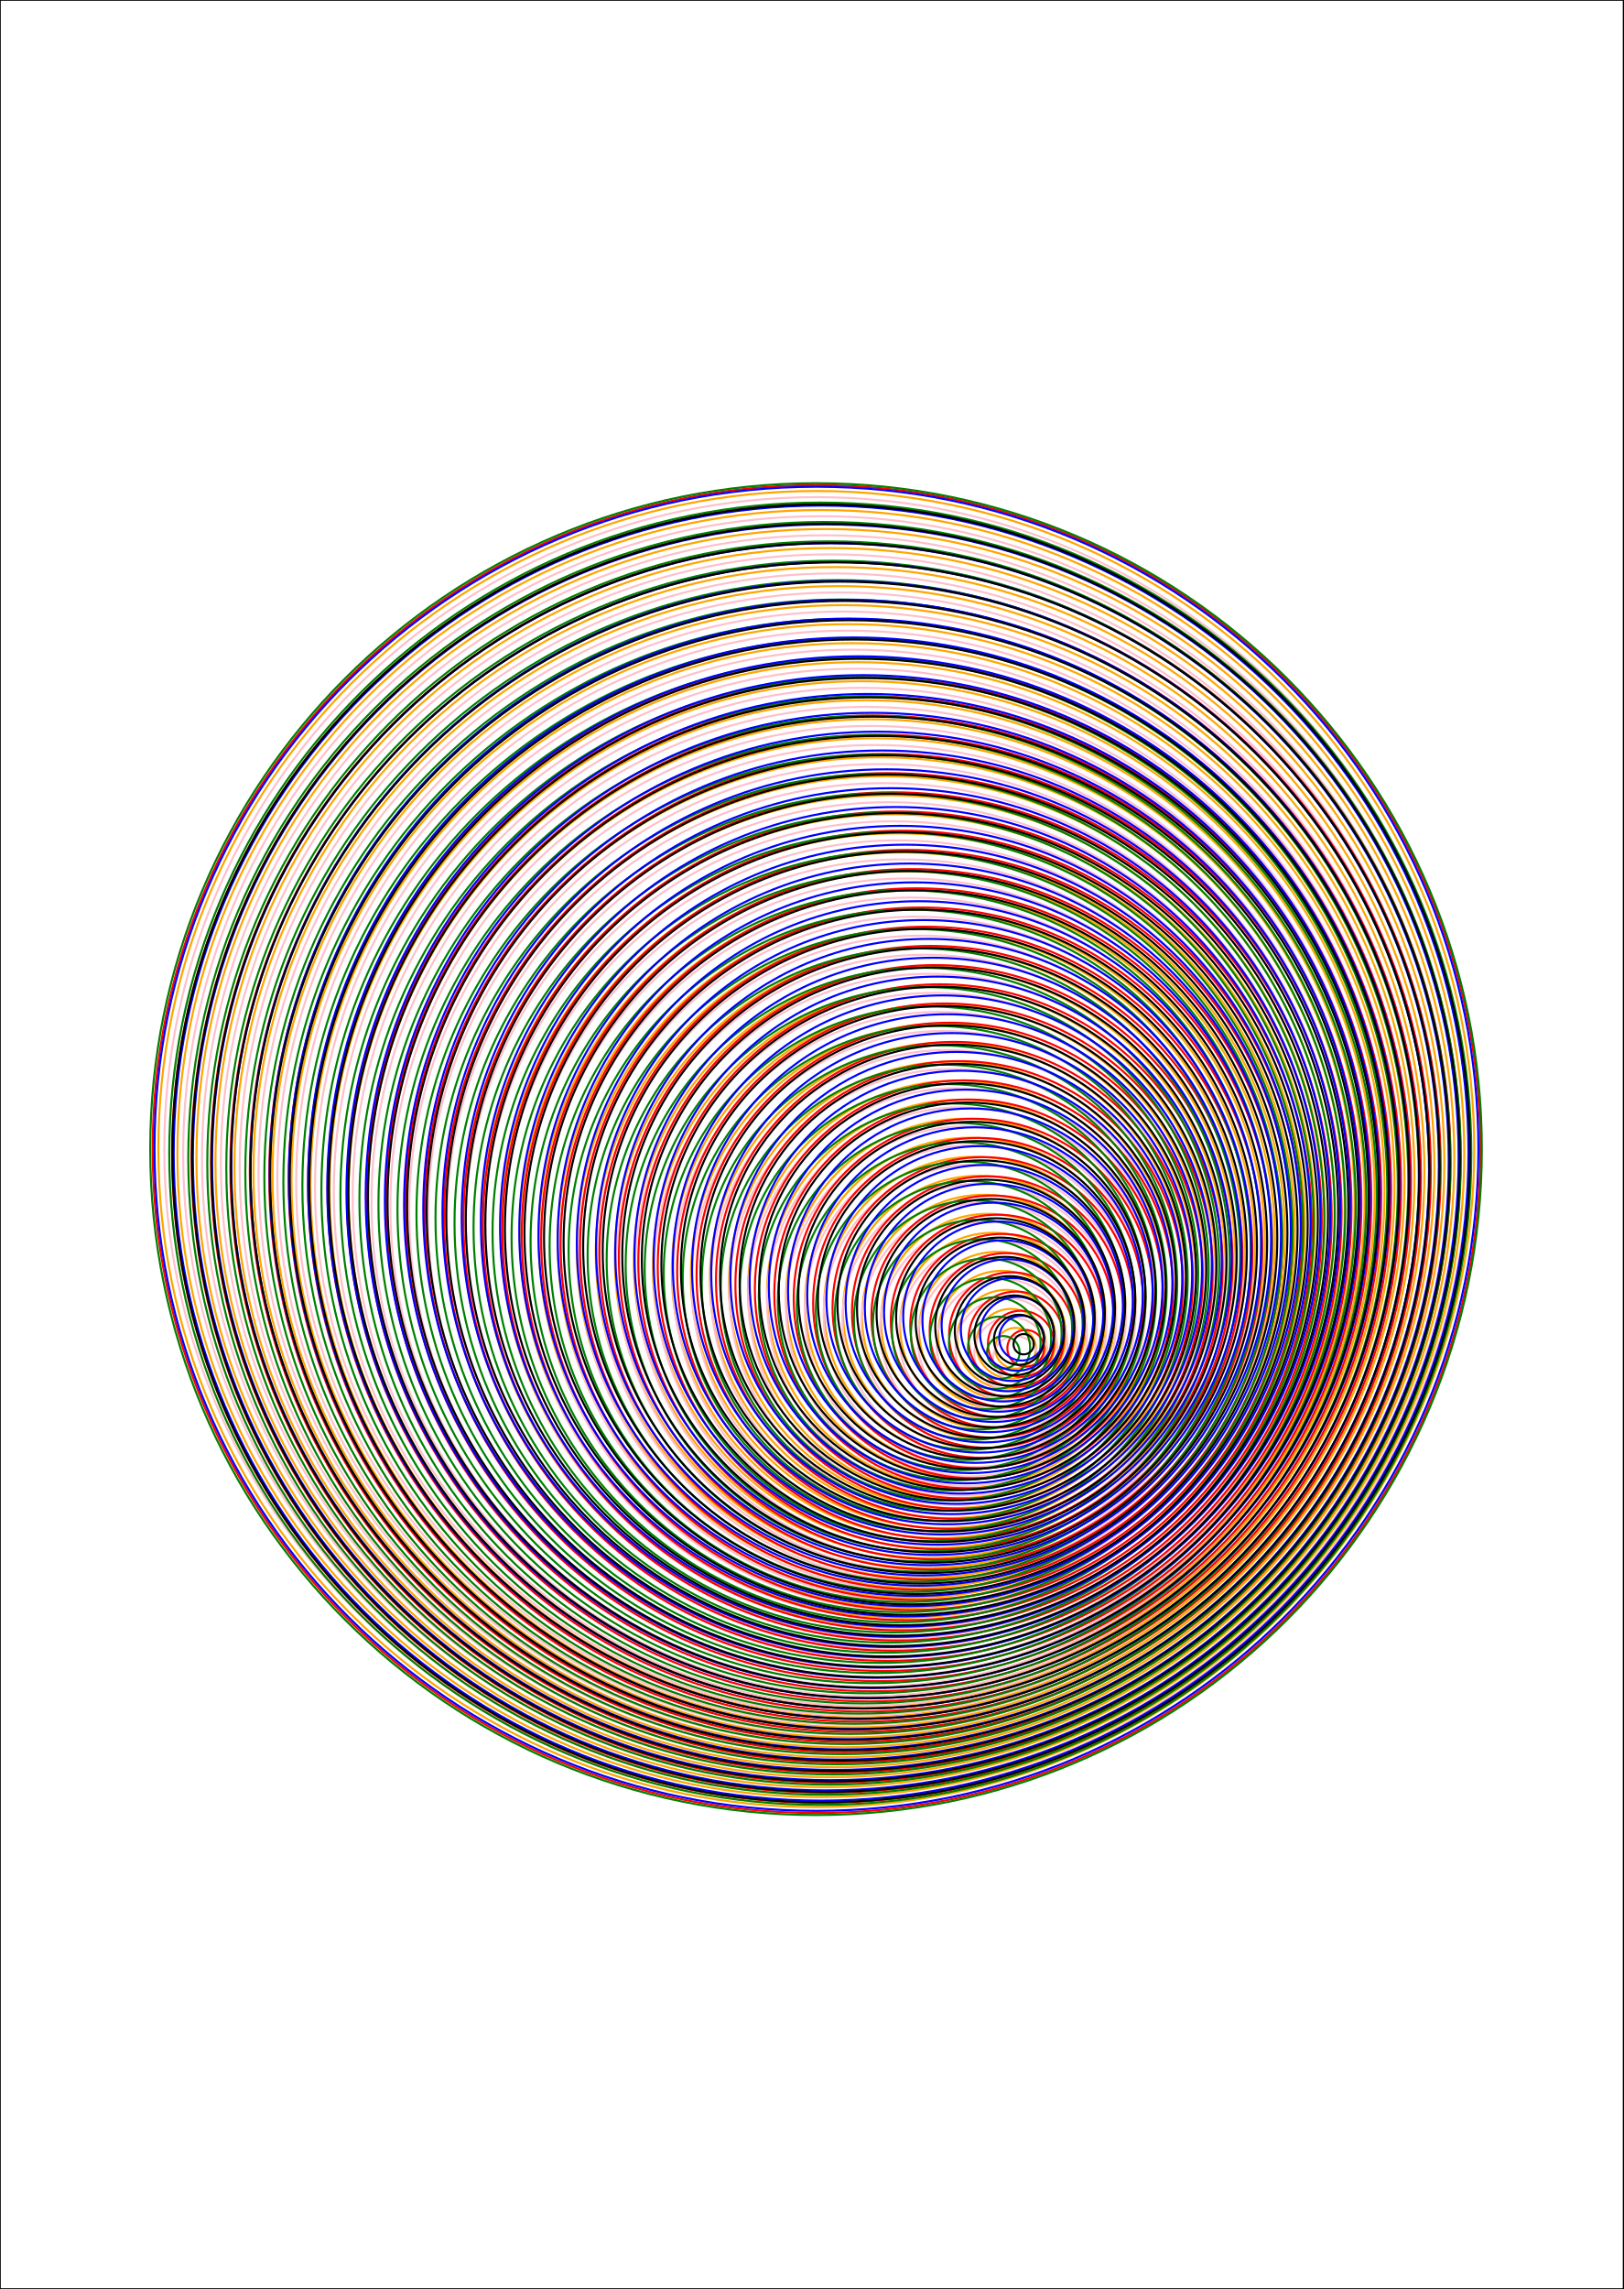
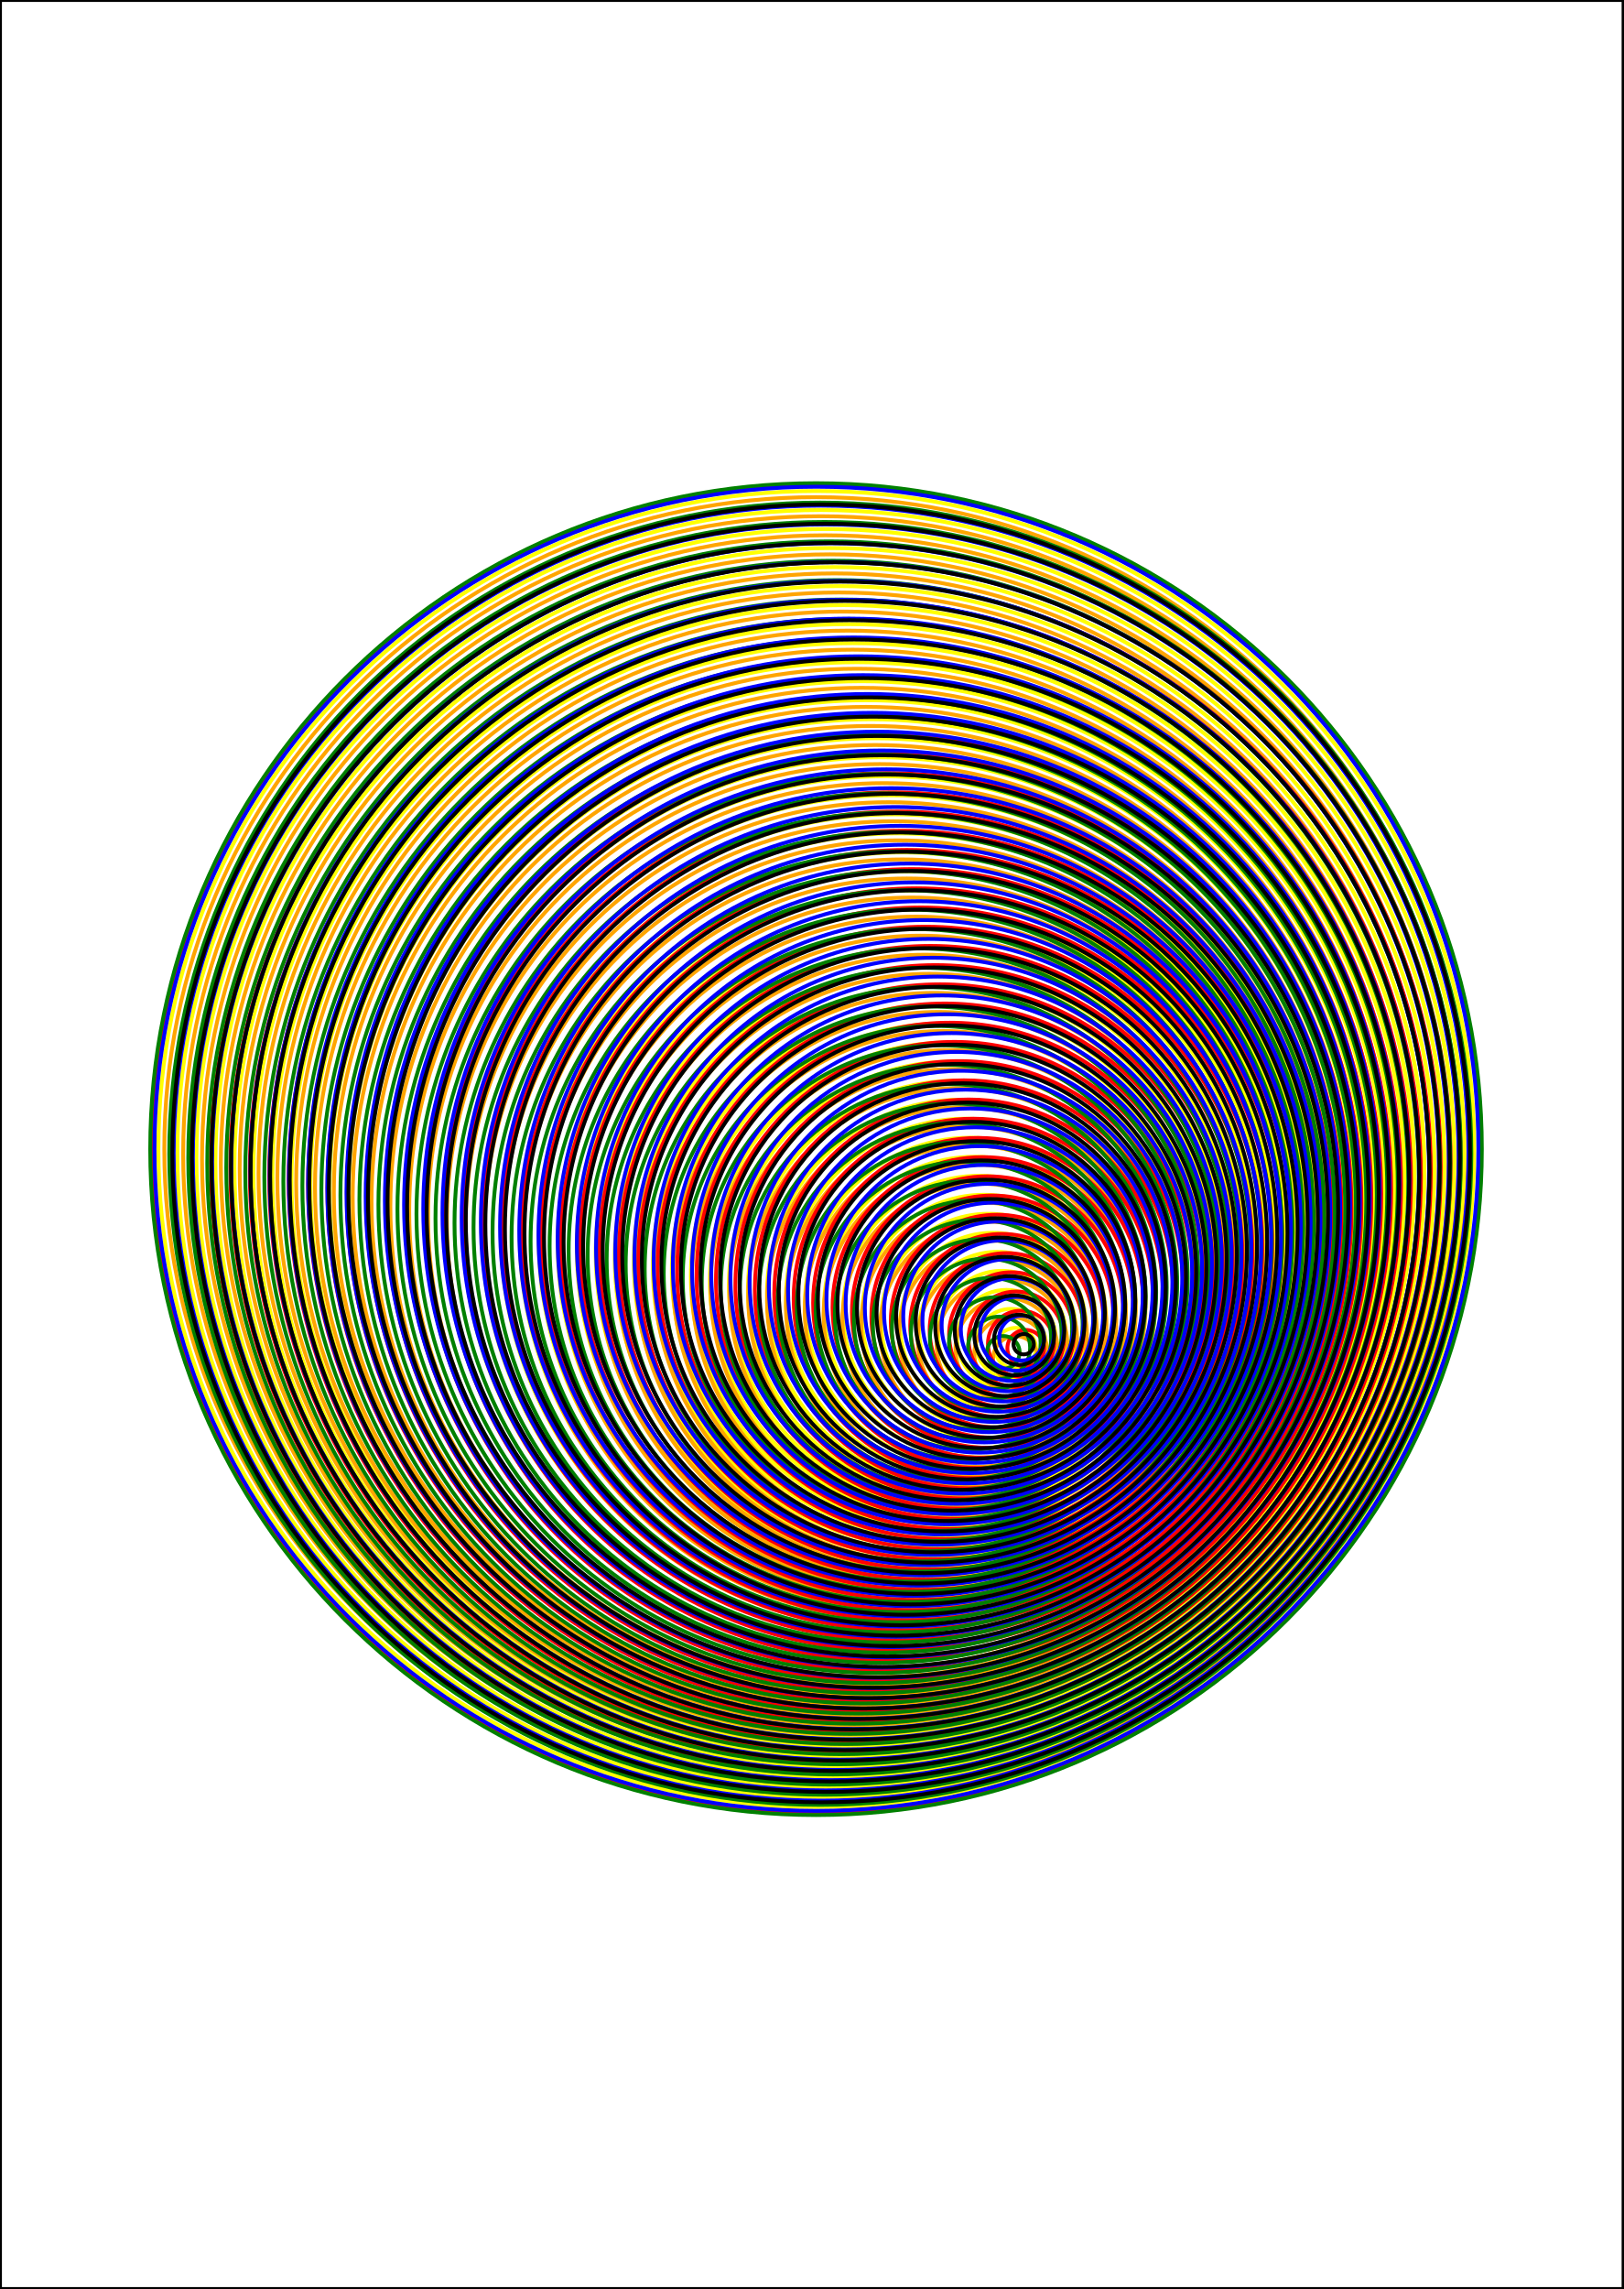
<svg xmlns="http://www.w3.org/2000/svg" height="1123.2px" viewBox="0 0 796.8 1123.2" width="796.8px">
-   <g fill="none" id="layer1" stroke="orange" stroke-width="1.0px">
+   <g fill="none" id="layer1" stroke="yellow" stroke-width="0.5mm">
    <circle cx="498.4" cy="661.6" r="10" />
    <circle cx="496.178" cy="659.378" r="17.111" />
    <circle cx="493.956" cy="657.156" r="24.222" />
    <circle cx="491.733" cy="654.933" r="31.333" />
    <circle cx="489.511" cy="652.711" r="38.444" />
    <circle cx="487.289" cy="650.489" r="45.556" />
    <circle cx="485.067" cy="648.267" r="52.667" />
    <circle cx="482.844" cy="646.044" r="59.778" />
    <circle cx="480.622" cy="643.822" r="66.889" />
    <circle cx="478.4" cy="641.6" r="74" />
    <circle cx="476.178" cy="639.378" r="81.111" />
    <circle cx="473.956" cy="637.156" r="88.222" />
    <circle cx="471.733" cy="634.933" r="95.333" />
    <circle cx="469.511" cy="632.711" r="102.444" />
    <circle cx="467.289" cy="630.489" r="109.556" />
    <circle cx="465.067" cy="628.267" r="116.667" />
    <circle cx="462.844" cy="626.044" r="123.778" />
    <circle cx="460.622" cy="623.822" r="130.889" />
    <circle cx="458.4" cy="621.6" r="138" />
    <circle cx="456.178" cy="619.378" r="145.111" />
    <circle cx="453.956" cy="617.156" r="152.222" />
    <circle cx="451.733" cy="614.933" r="159.333" />
    <circle cx="449.511" cy="612.711" r="166.444" />
    <circle cx="447.289" cy="610.489" r="173.556" />
    <circle cx="445.067" cy="608.267" r="180.667" />
    <circle cx="442.844" cy="606.044" r="187.778" />
    <circle cx="440.622" cy="603.822" r="194.889" />
    <circle cx="438.4" cy="601.6" r="202" />
    <circle cx="436.178" cy="599.378" r="209.111" />
    <circle cx="433.956" cy="597.156" r="216.222" />
    <circle cx="431.733" cy="594.933" r="223.333" />
    <circle cx="429.511" cy="592.711" r="230.444" />
    <circle cx="427.289" cy="590.489" r="237.556" />
    <circle cx="425.067" cy="588.267" r="244.667" />
    <circle cx="422.844" cy="586.044" r="251.778" />
    <circle cx="420.622" cy="583.822" r="258.889" />
    <circle cx="418.4" cy="581.6" r="266" />
    <circle cx="416.178" cy="579.378" r="273.111" />
    <circle cx="413.956" cy="577.156" r="280.222" />
    <circle cx="411.733" cy="574.933" r="287.333" />
    <circle cx="409.511" cy="572.711" r="294.444" />
    <circle cx="407.289" cy="570.489" r="301.556" />
    <circle cx="405.067" cy="568.267" r="308.667" />
    <circle cx="402.844" cy="566.044" r="315.778" />
    <circle cx="400.622" cy="563.822" r="322.889" />
  </g>
-   <g fill="none" id="layer2" stroke="pink" stroke-width="1.0px">
+   <g fill="none" id="layer2" stroke="orange" stroke-width="0.5mm">
    <circle cx="498.4" cy="666.6" r="11" />
    <circle cx="496.178" cy="664.267" r="18.022" />
    <circle cx="493.956" cy="661.933" r="25.044" />
    <circle cx="491.733" cy="659.6" r="32.067" />
    <circle cx="489.511" cy="657.267" r="39.089" />
    <circle cx="487.289" cy="654.933" r="46.111" />
    <circle cx="485.067" cy="652.6" r="53.133" />
    <circle cx="482.844" cy="650.267" r="60.156" />
    <circle cx="480.622" cy="647.933" r="67.178" />
    <circle cx="478.4" cy="645.6" r="74.2" />
    <circle cx="476.178" cy="643.267" r="81.222" />
    <circle cx="473.956" cy="640.933" r="88.244" />
    <circle cx="471.733" cy="638.6" r="95.267" />
    <circle cx="469.511" cy="636.267" r="102.289" />
    <circle cx="467.289" cy="633.933" r="109.311" />
    <circle cx="465.067" cy="631.6" r="116.333" />
    <circle cx="462.844" cy="629.267" r="123.356" />
    <circle cx="460.622" cy="626.933" r="130.378" />
    <circle cx="458.4" cy="624.6" r="137.4" />
    <circle cx="456.178" cy="622.267" r="144.422" />
    <circle cx="453.956" cy="619.933" r="151.444" />
    <circle cx="451.733" cy="617.6" r="158.467" />
    <circle cx="449.511" cy="615.267" r="165.489" />
    <circle cx="447.289" cy="612.933" r="172.511" />
    <circle cx="445.067" cy="610.6" r="179.533" />
    <circle cx="442.844" cy="608.267" r="186.556" />
    <circle cx="440.622" cy="605.933" r="193.578" />
    <circle cx="438.4" cy="603.6" r="200.6" />
    <circle cx="436.178" cy="601.267" r="207.622" />
    <circle cx="433.956" cy="598.933" r="214.644" />
    <circle cx="431.733" cy="596.6" r="221.667" />
    <circle cx="429.511" cy="594.267" r="228.689" />
    <circle cx="427.289" cy="591.933" r="235.711" />
    <circle cx="425.067" cy="589.6" r="242.733" />
    <circle cx="422.844" cy="587.267" r="249.756" />
    <circle cx="420.622" cy="584.933" r="256.778" />
    <circle cx="418.4" cy="582.6" r="263.8" />
    <circle cx="416.178" cy="580.267" r="270.822" />
    <circle cx="413.956" cy="577.933" r="277.844" />
    <circle cx="411.733" cy="575.6" r="284.867" />
    <circle cx="409.511" cy="573.267" r="291.889" />
    <circle cx="407.289" cy="570.933" r="298.911" />
    <circle cx="405.067" cy="568.6" r="305.933" />
    <circle cx="402.844" cy="566.267" r="312.956" />
    <circle cx="400.622" cy="563.933" r="319.978" />
  </g>
-   <g fill="none" id="layer3" stroke="red" stroke-width="1.0px">
+   <g fill="none" id="layer3" stroke="red" stroke-width="0.5mm">
    <circle cx="503.4" cy="661.6" r="9" />
    <circle cx="501.067" cy="659.378" r="16.2" />
    <circle cx="498.733" cy="657.156" r="23.4" />
    <circle cx="496.4" cy="654.933" r="30.6" />
    <circle cx="494.067" cy="652.711" r="37.8" />
    <circle cx="491.733" cy="650.489" r="45" />
    <circle cx="489.4" cy="648.267" r="52.2" />
    <circle cx="487.067" cy="646.044" r="59.4" />
    <circle cx="484.733" cy="643.822" r="66.6" />
    <circle cx="482.4" cy="641.6" r="73.8" />
    <circle cx="480.067" cy="639.378" r="81" />
    <circle cx="477.733" cy="637.156" r="88.2" />
    <circle cx="475.4" cy="634.933" r="95.4" />
    <circle cx="473.067" cy="632.711" r="102.6" />
    <circle cx="470.733" cy="630.489" r="109.8" />
    <circle cx="468.4" cy="628.267" r="117" />
    <circle cx="466.067" cy="626.044" r="124.2" />
    <circle cx="463.733" cy="623.822" r="131.4" />
    <circle cx="461.4" cy="621.6" r="138.6" />
    <circle cx="459.067" cy="619.378" r="145.8" />
    <circle cx="456.733" cy="617.156" r="153" />
    <circle cx="454.4" cy="614.933" r="160.2" />
    <circle cx="452.067" cy="612.711" r="167.4" />
    <circle cx="449.733" cy="610.489" r="174.6" />
    <circle cx="447.4" cy="608.267" r="181.8" />
    <circle cx="445.067" cy="606.044" r="189" />
    <circle cx="442.733" cy="603.822" r="196.2" />
    <circle cx="440.4" cy="601.6" r="203.4" />
    <circle cx="438.067" cy="599.378" r="210.6" />
    <circle cx="435.733" cy="597.156" r="217.8" />
    <circle cx="433.4" cy="594.933" r="225" />
    <circle cx="431.067" cy="592.711" r="232.2" />
    <circle cx="428.733" cy="590.489" r="239.4" />
    <circle cx="426.4" cy="588.267" r="246.6" />
    <circle cx="424.067" cy="586.044" r="253.8" />
    <circle cx="421.733" cy="583.822" r="261" />
    <circle cx="419.4" cy="581.6" r="268.2" />
    <circle cx="417.067" cy="579.378" r="275.4" />
    <circle cx="414.733" cy="577.156" r="282.6" />
    <circle cx="412.4" cy="574.933" r="289.8" />
    <circle cx="410.067" cy="572.711" r="297" />
    <circle cx="407.733" cy="570.489" r="304.2" />
    <circle cx="405.4" cy="568.267" r="311.4" />
    <circle cx="403.067" cy="566.044" r="318.6" />
    <circle cx="400.733" cy="563.822" r="325.8" />
  </g>
-   <g fill="none" id="layer4" stroke="green" stroke-width="1.0px">
+   <g fill="none" id="layer4" stroke="green" stroke-width="0.5mm">
    <circle cx="492.4" cy="663.6" r="8" />
    <circle cx="490.311" cy="661.333" r="15.244" />
    <circle cx="488.222" cy="659.067" r="22.489" />
    <circle cx="486.133" cy="656.8" r="29.733" />
    <circle cx="484.044" cy="654.533" r="36.978" />
    <circle cx="481.956" cy="652.267" r="44.222" />
    <circle cx="479.867" cy="650" r="51.467" />
    <circle cx="477.778" cy="647.733" r="58.711" />
    <circle cx="475.689" cy="645.467" r="65.956" />
    <circle cx="473.6" cy="643.2" r="73.2" />
    <circle cx="471.511" cy="640.933" r="80.444" />
    <circle cx="469.422" cy="638.667" r="87.689" />
    <circle cx="467.333" cy="636.4" r="94.933" />
    <circle cx="465.244" cy="634.133" r="102.178" />
    <circle cx="463.156" cy="631.867" r="109.422" />
    <circle cx="461.067" cy="629.6" r="116.667" />
    <circle cx="458.978" cy="627.333" r="123.911" />
    <circle cx="456.889" cy="625.067" r="131.156" />
    <circle cx="454.8" cy="622.8" r="138.4" />
    <circle cx="452.711" cy="620.533" r="145.644" />
    <circle cx="450.622" cy="618.267" r="152.889" />
    <circle cx="448.533" cy="616" r="160.133" />
    <circle cx="446.444" cy="613.733" r="167.378" />
    <circle cx="444.356" cy="611.467" r="174.622" />
    <circle cx="442.267" cy="609.2" r="181.867" />
    <circle cx="440.178" cy="606.933" r="189.111" />
    <circle cx="438.089" cy="604.667" r="196.356" />
    <circle cx="436" cy="602.4" r="203.6" />
    <circle cx="433.911" cy="600.133" r="210.844" />
    <circle cx="431.822" cy="597.867" r="218.089" />
    <circle cx="429.733" cy="595.6" r="225.333" />
    <circle cx="427.644" cy="593.333" r="232.578" />
    <circle cx="425.556" cy="591.067" r="239.822" />
    <circle cx="423.467" cy="588.8" r="247.067" />
    <circle cx="421.378" cy="586.533" r="254.311" />
    <circle cx="419.289" cy="584.267" r="261.556" />
    <circle cx="417.2" cy="582" r="268.8" />
    <circle cx="415.111" cy="579.733" r="276.044" />
    <circle cx="413.022" cy="577.467" r="283.289" />
    <circle cx="410.933" cy="575.2" r="290.533" />
    <circle cx="408.844" cy="572.933" r="297.778" />
    <circle cx="406.756" cy="570.667" r="305.022" />
    <circle cx="404.667" cy="568.4" r="312.267" />
    <circle cx="402.578" cy="566.133" r="319.511" />
    <circle cx="400.489" cy="563.867" r="326.756" />
  </g>
-   <g fill="none" id="layer5" stroke="blue" stroke-width="1.0px">
+   <g fill="none" id="layer5" stroke="blue" stroke-width="0.5mm">
    <circle cx="501.4" cy="656.6" r="11" />
    <circle cx="499.111" cy="654.489" r="18.133" />
    <circle cx="496.822" cy="652.378" r="25.267" />
    <circle cx="494.533" cy="650.267" r="32.4" />
    <circle cx="492.244" cy="648.156" r="39.533" />
    <circle cx="489.956" cy="646.044" r="46.667" />
    <circle cx="487.667" cy="643.933" r="53.8" />
    <circle cx="485.378" cy="641.822" r="60.933" />
    <circle cx="483.089" cy="639.711" r="68.067" />
    <circle cx="480.8" cy="637.6" r="75.2" />
    <circle cx="478.511" cy="635.489" r="82.333" />
    <circle cx="476.222" cy="633.378" r="89.467" />
    <circle cx="473.933" cy="631.267" r="96.6" />
    <circle cx="471.644" cy="629.156" r="103.733" />
    <circle cx="469.356" cy="627.044" r="110.867" />
    <circle cx="467.067" cy="624.933" r="118" />
    <circle cx="464.778" cy="622.822" r="125.133" />
    <circle cx="462.489" cy="620.711" r="132.267" />
    <circle cx="460.2" cy="618.6" r="139.4" />
    <circle cx="457.911" cy="616.489" r="146.533" />
    <circle cx="455.622" cy="614.378" r="153.667" />
    <circle cx="453.333" cy="612.267" r="160.8" />
    <circle cx="451.044" cy="610.156" r="167.933" />
    <circle cx="448.756" cy="608.044" r="175.067" />
    <circle cx="446.467" cy="605.933" r="182.2" />
    <circle cx="444.178" cy="603.822" r="189.333" />
    <circle cx="441.889" cy="601.711" r="196.467" />
    <circle cx="439.6" cy="599.6" r="203.6" />
    <circle cx="437.311" cy="597.489" r="210.733" />
    <circle cx="435.022" cy="595.378" r="217.867" />
    <circle cx="432.733" cy="593.267" r="225" />
    <circle cx="430.444" cy="591.156" r="232.133" />
    <circle cx="428.156" cy="589.044" r="239.267" />
    <circle cx="425.867" cy="586.933" r="246.4" />
    <circle cx="423.578" cy="584.822" r="253.533" />
    <circle cx="421.289" cy="582.711" r="260.667" />
    <circle cx="419" cy="580.6" r="267.8" />
    <circle cx="416.711" cy="578.489" r="274.933" />
    <circle cx="414.422" cy="576.378" r="282.067" />
    <circle cx="412.133" cy="574.267" r="289.2" />
    <circle cx="409.844" cy="572.156" r="296.333" />
    <circle cx="407.556" cy="570.044" r="303.467" />
    <circle cx="405.267" cy="567.933" r="310.6" />
    <circle cx="402.978" cy="565.822" r="317.733" />
    <circle cx="400.689" cy="563.711" r="324.867" />
  </g>
-   <g fill="none" id="layer6" stroke="black" stroke-width="1.0px">
+   <g fill="none" id="layer6" stroke="black" stroke-width="0.5mm">
    <circle cx="502.4" cy="659.6" r="5" />
    <circle cx="500.089" cy="657.422" r="12.289" />
    <circle cx="497.778" cy="655.244" r="19.578" />
    <circle cx="495.467" cy="653.067" r="26.867" />
    <circle cx="493.156" cy="650.889" r="34.156" />
    <circle cx="490.844" cy="648.711" r="41.444" />
    <circle cx="488.533" cy="646.533" r="48.733" />
    <circle cx="486.222" cy="644.356" r="56.022" />
    <circle cx="483.911" cy="642.178" r="63.311" />
    <circle cx="481.6" cy="640" r="70.6" />
    <circle cx="479.289" cy="637.822" r="77.889" />
    <circle cx="476.978" cy="635.644" r="85.178" />
    <circle cx="474.667" cy="633.467" r="92.467" />
    <circle cx="472.356" cy="631.289" r="99.756" />
    <circle cx="470.044" cy="629.111" r="107.044" />
    <circle cx="467.733" cy="626.933" r="114.333" />
    <circle cx="465.422" cy="624.756" r="121.622" />
    <circle cx="463.111" cy="622.578" r="128.911" />
    <circle cx="460.8" cy="620.4" r="136.2" />
    <circle cx="458.489" cy="618.222" r="143.489" />
    <circle cx="456.178" cy="616.044" r="150.778" />
    <circle cx="453.867" cy="613.867" r="158.067" />
    <circle cx="451.556" cy="611.689" r="165.356" />
    <circle cx="449.244" cy="609.511" r="172.644" />
    <circle cx="446.933" cy="607.333" r="179.933" />
    <circle cx="444.622" cy="605.156" r="187.222" />
    <circle cx="442.311" cy="602.978" r="194.511" />
    <circle cx="440" cy="600.8" r="201.8" />
    <circle cx="437.689" cy="598.622" r="209.089" />
    <circle cx="435.378" cy="596.444" r="216.378" />
    <circle cx="433.067" cy="594.267" r="223.667" />
    <circle cx="430.756" cy="592.089" r="230.956" />
    <circle cx="428.444" cy="589.911" r="238.244" />
    <circle cx="426.133" cy="587.733" r="245.533" />
    <circle cx="423.822" cy="585.556" r="252.822" />
    <circle cx="421.511" cy="583.378" r="260.111" />
    <circle cx="419.2" cy="581.2" r="267.4" />
    <circle cx="416.889" cy="579.022" r="274.689" />
    <circle cx="414.578" cy="576.844" r="281.978" />
    <circle cx="412.267" cy="574.667" r="289.267" />
    <circle cx="409.956" cy="572.489" r="296.556" />
    <circle cx="407.644" cy="570.311" r="303.844" />
    <circle cx="405.333" cy="568.133" r="311.133" />
    <circle cx="403.022" cy="565.956" r="318.422" />
  </g>
-   <g fill="none" id="layer7" stroke="black" stroke-width="0.2mm">
+   <g fill="none" id="layer7" stroke="black" stroke-width="0.5mm" />
+   <g fill="none" id="layer8" stroke="black" stroke-width="0.5mm" />
+   <g fill="none" id="layer9" stroke="black" stroke-width="0.5mm" />
+   <g fill="none" id="layer10" stroke="black" stroke-width="0.5mm" />
+   <g fill="none" id="layer11" stroke="black" stroke-width="0.5mm">
    <rect height="1123.2" width="796.8" x="0" y="0" />
  </g>
</svg>
